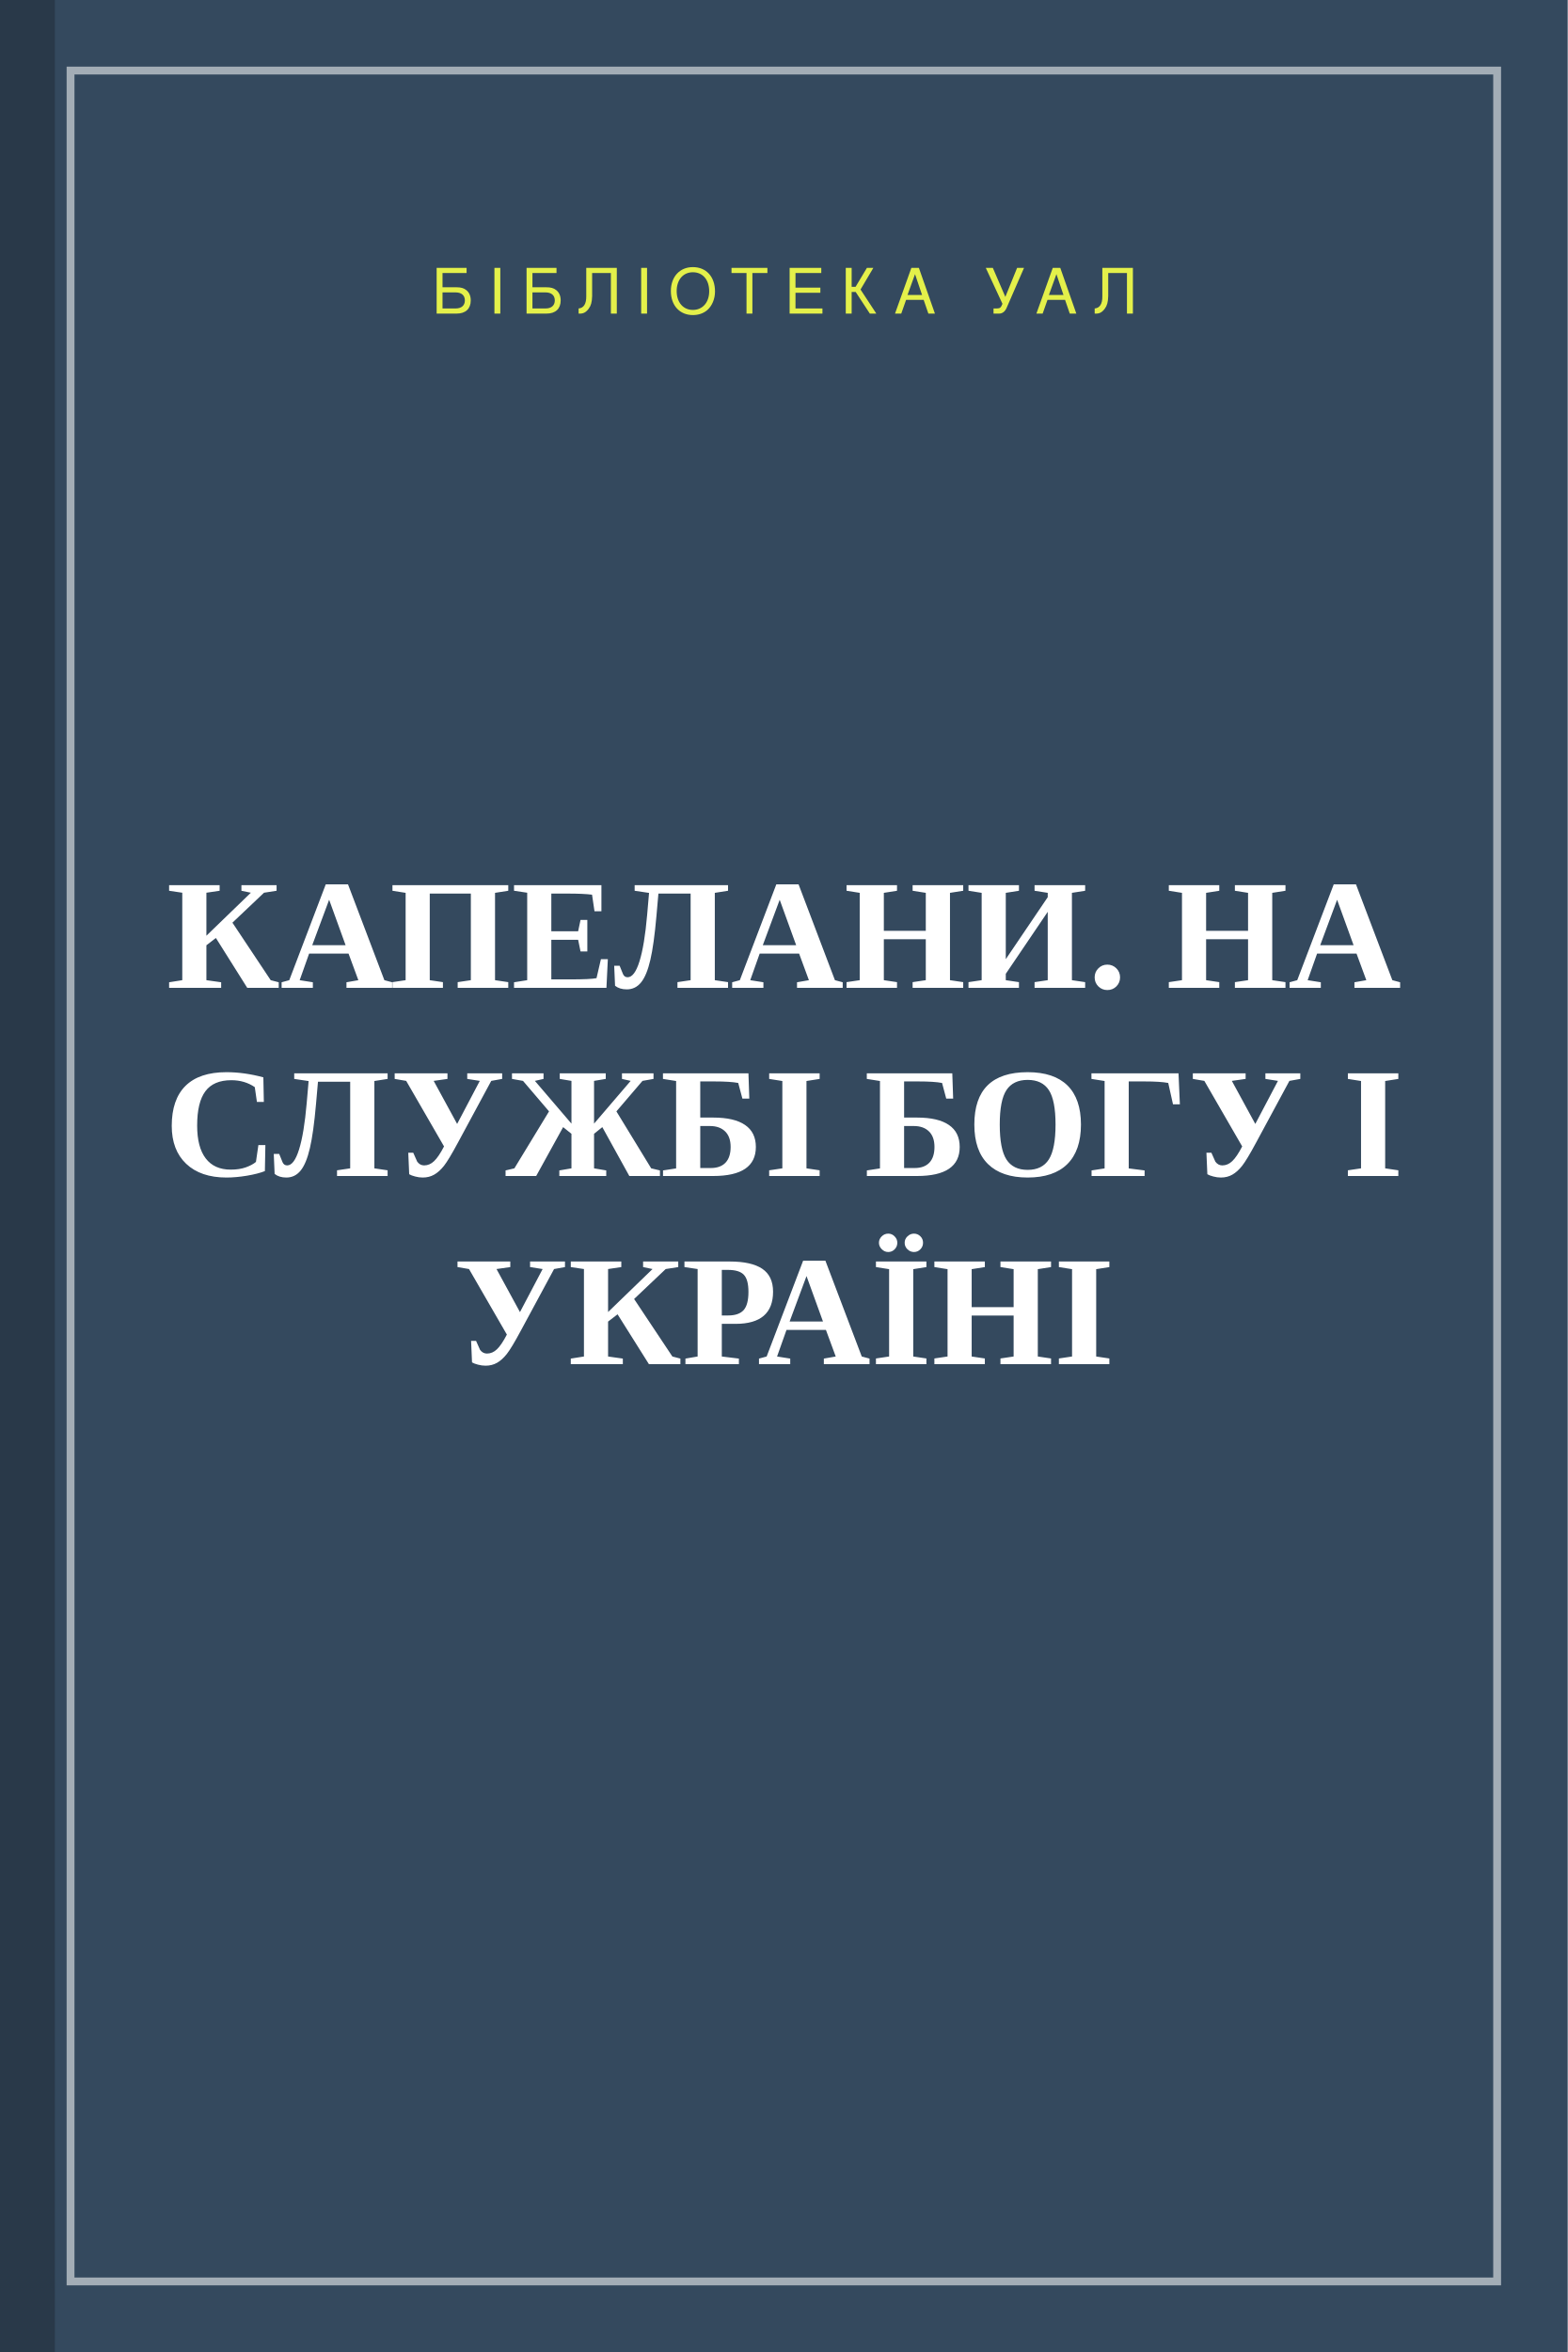
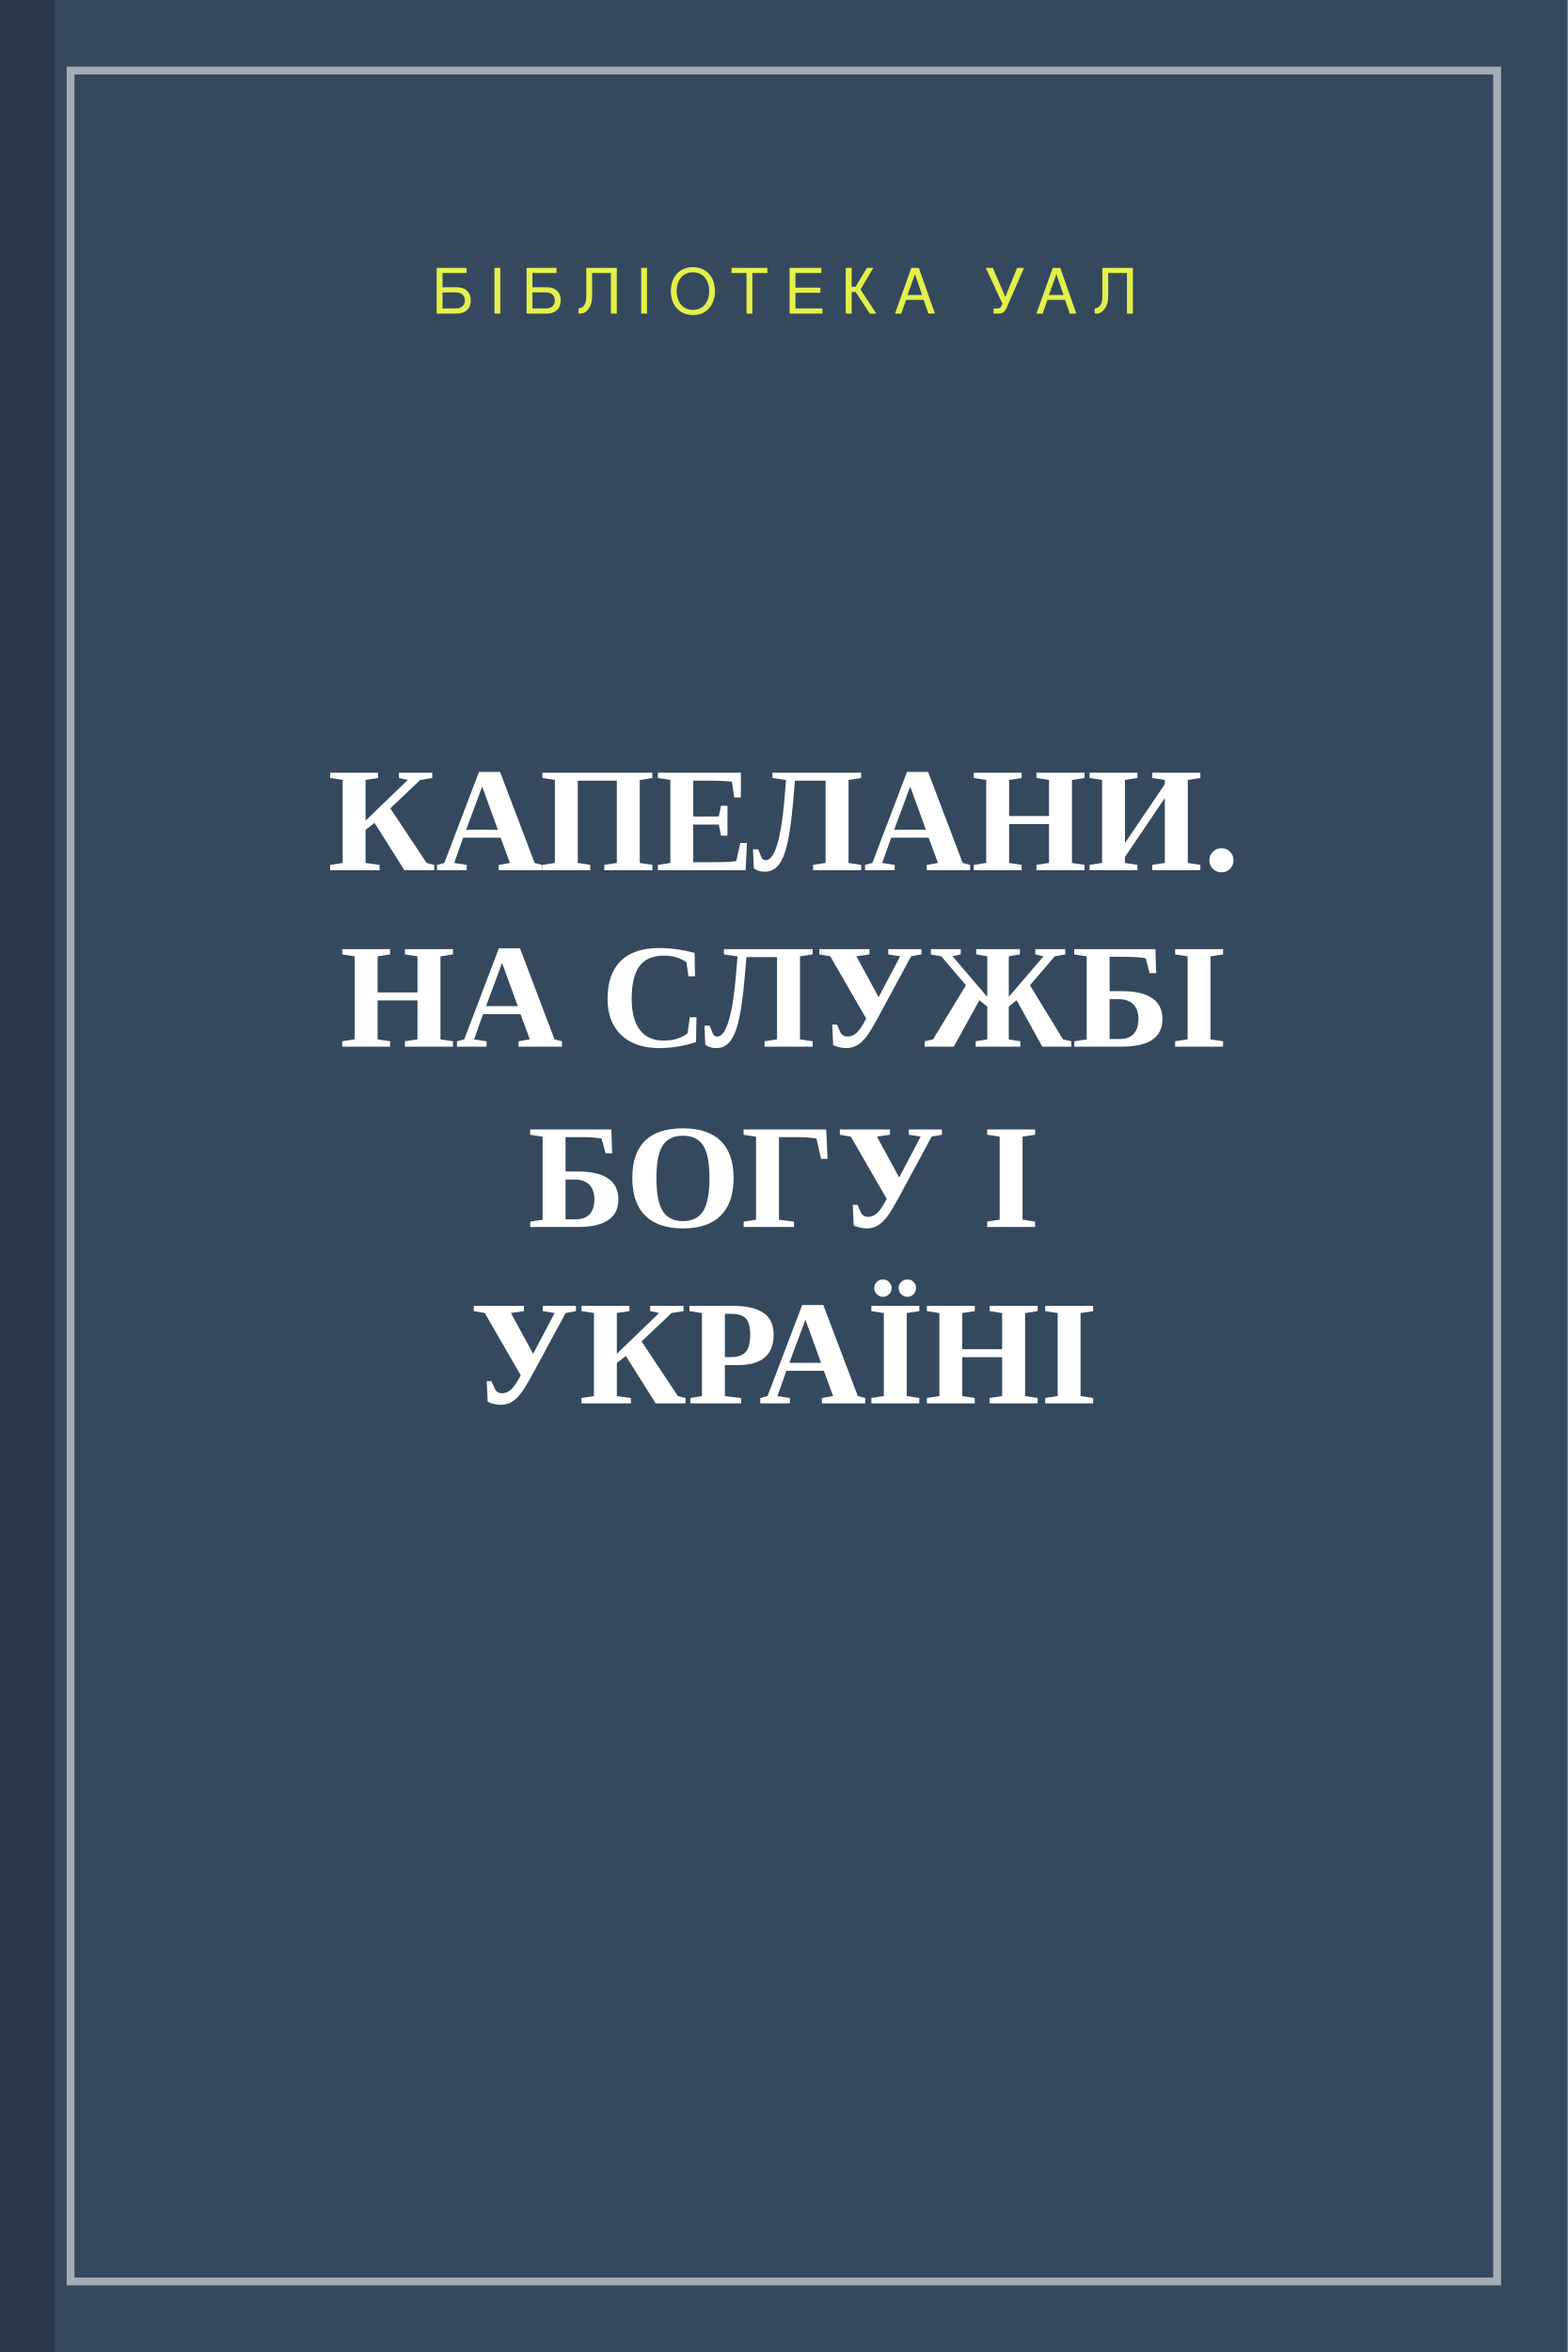
<svg xmlns="http://www.w3.org/2000/svg" viewBox="0 0 400 600" width="400" height="600">
  <rect width="400" height="600" fill="#34495e" />
  <rect x="18" y="18" width="364" height="564" fill="none" stroke="#fff" stroke-opacity=".55" stroke-width="2" />
  <rect x="0" y="0" width="14" height="600" fill="#000" fill-opacity=".22" />
  <g fill="#fff" font-family="Georgia, 'Times New Roman', serif" font-weight="700" text-anchor="middle">
-     <text x="200" y="252" font-size="40">КАПЕЛАНИ. НА</text>
-     <text x="200" y="300" font-size="40">СЛУЖБІ БОГУ І</text>
-     <text x="200" y="348" font-size="40">УКРАЇНІ</text>
+     <text x="200" y="222" font-size="38">КАПЕЛАНИ.</text>
+     <text x="200" y="267" font-size="38">НА СЛУЖБІ</text>
+     <text x="200" y="313" font-size="38">БОГУ І</text>
+     <text x="200" y="358" font-size="38">УКРАЇНІ</text>
  </g>
-   <text x="200" y="520" fill="#fff" fill-opacity=".85" font-family="Helvetica, Arial, sans-serif" font-size="22" text-anchor="middle" />
+   <g fill="#fff" fill-opacity=".85" font-family="Helvetica, Arial, sans-serif" text-anchor="middle" />
  <text x="200" y="80" fill="#e4f04a" font-family="Helvetica, Arial, sans-serif" font-size="16" letter-spacing="4" text-anchor="middle">БІБЛІОТЕКА УАЛ</text>
</svg>
